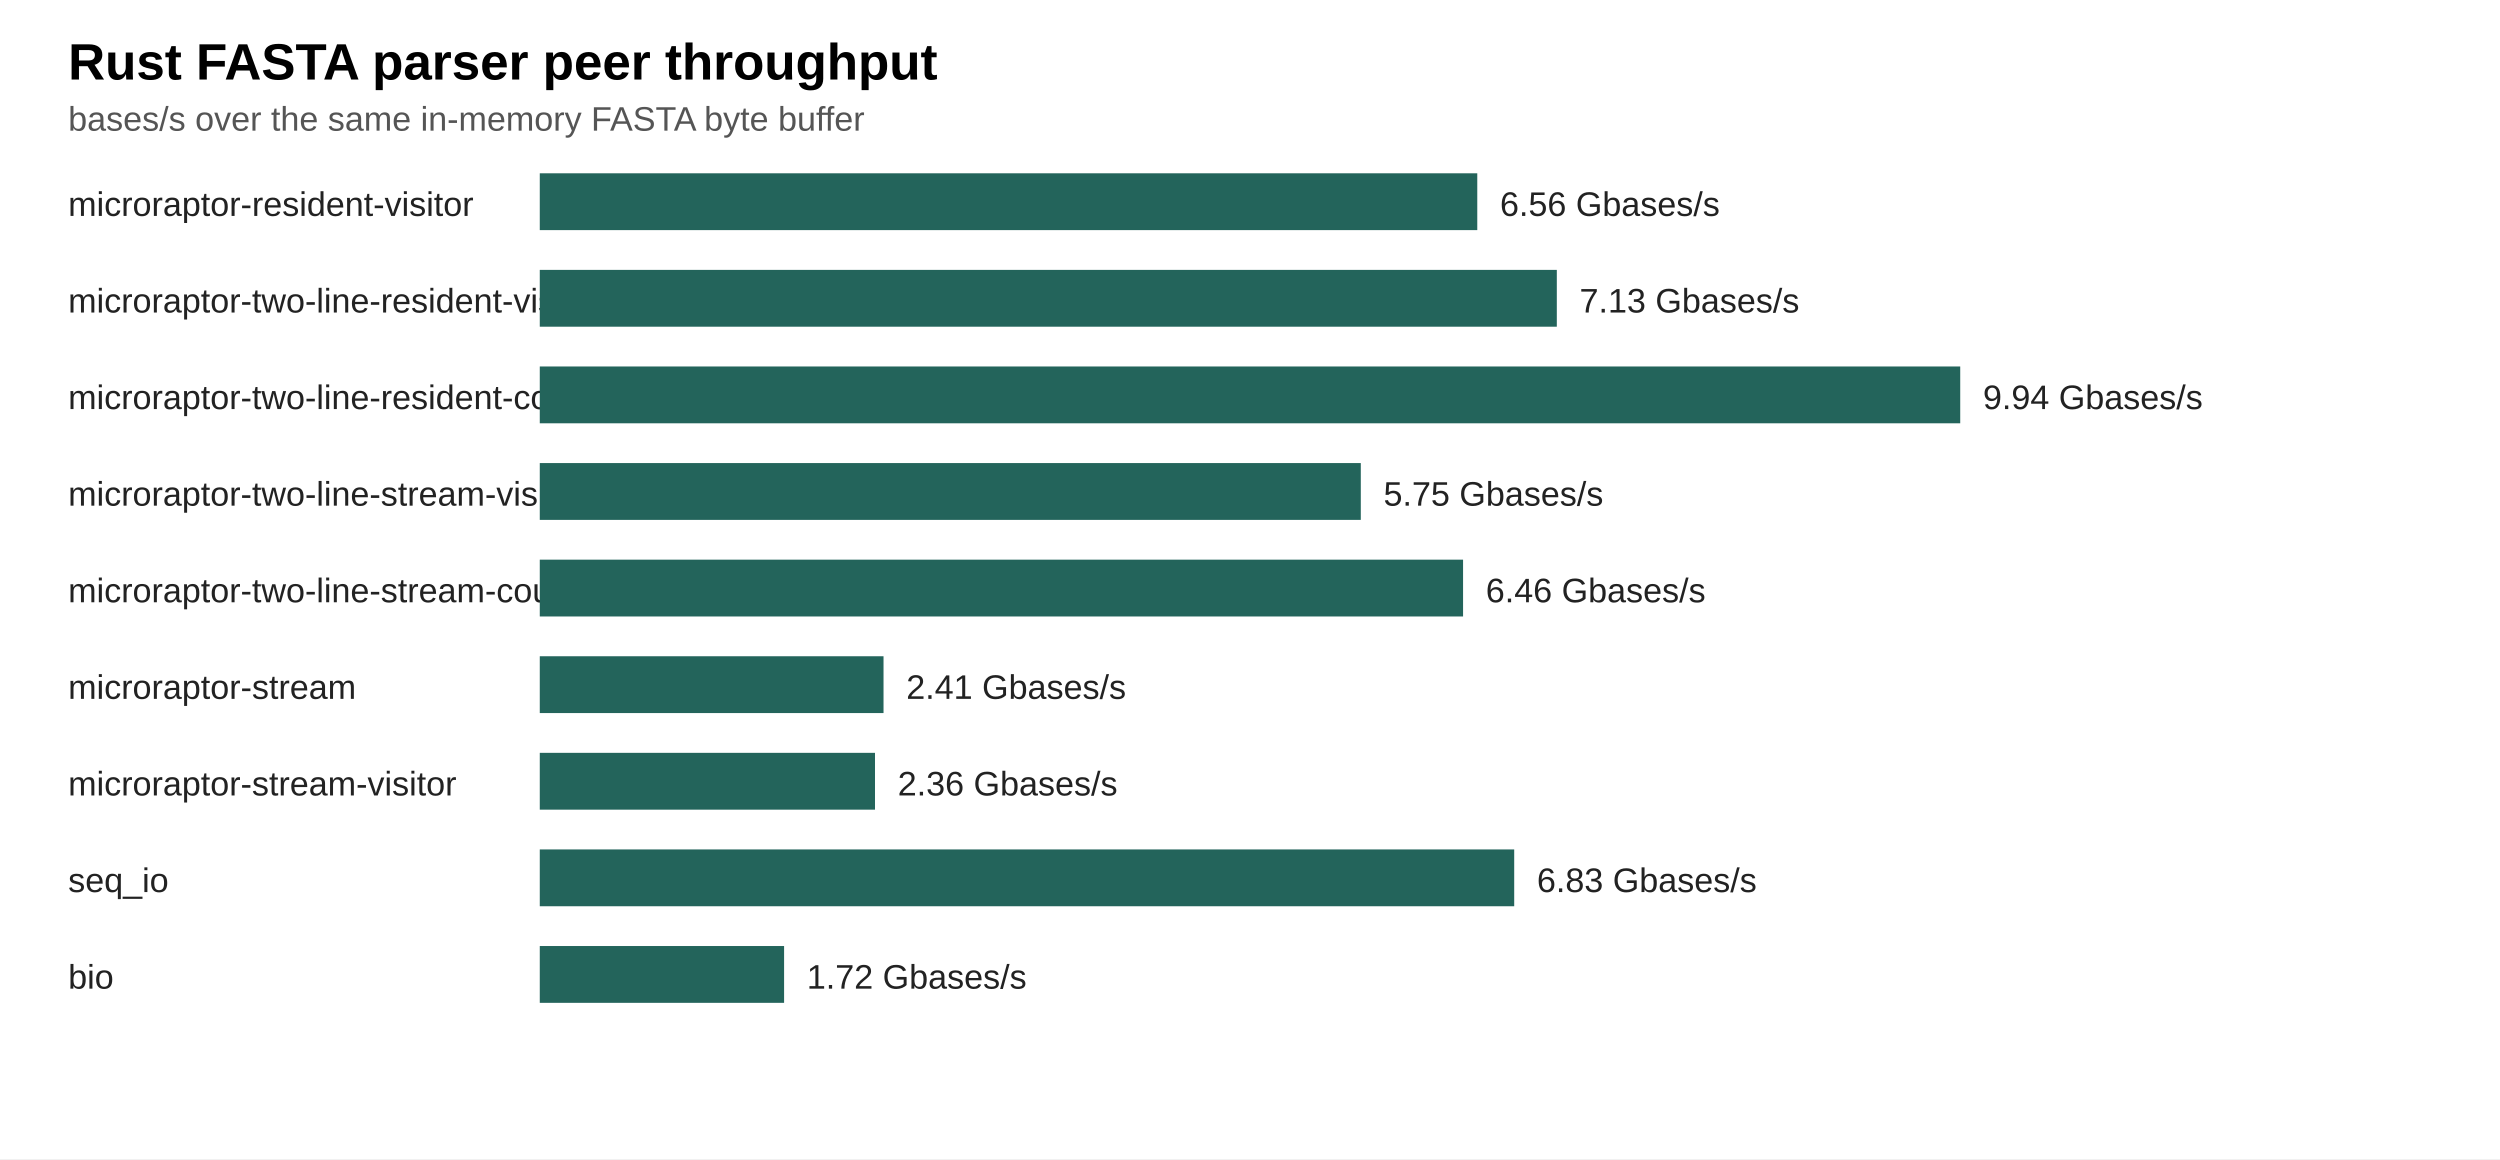
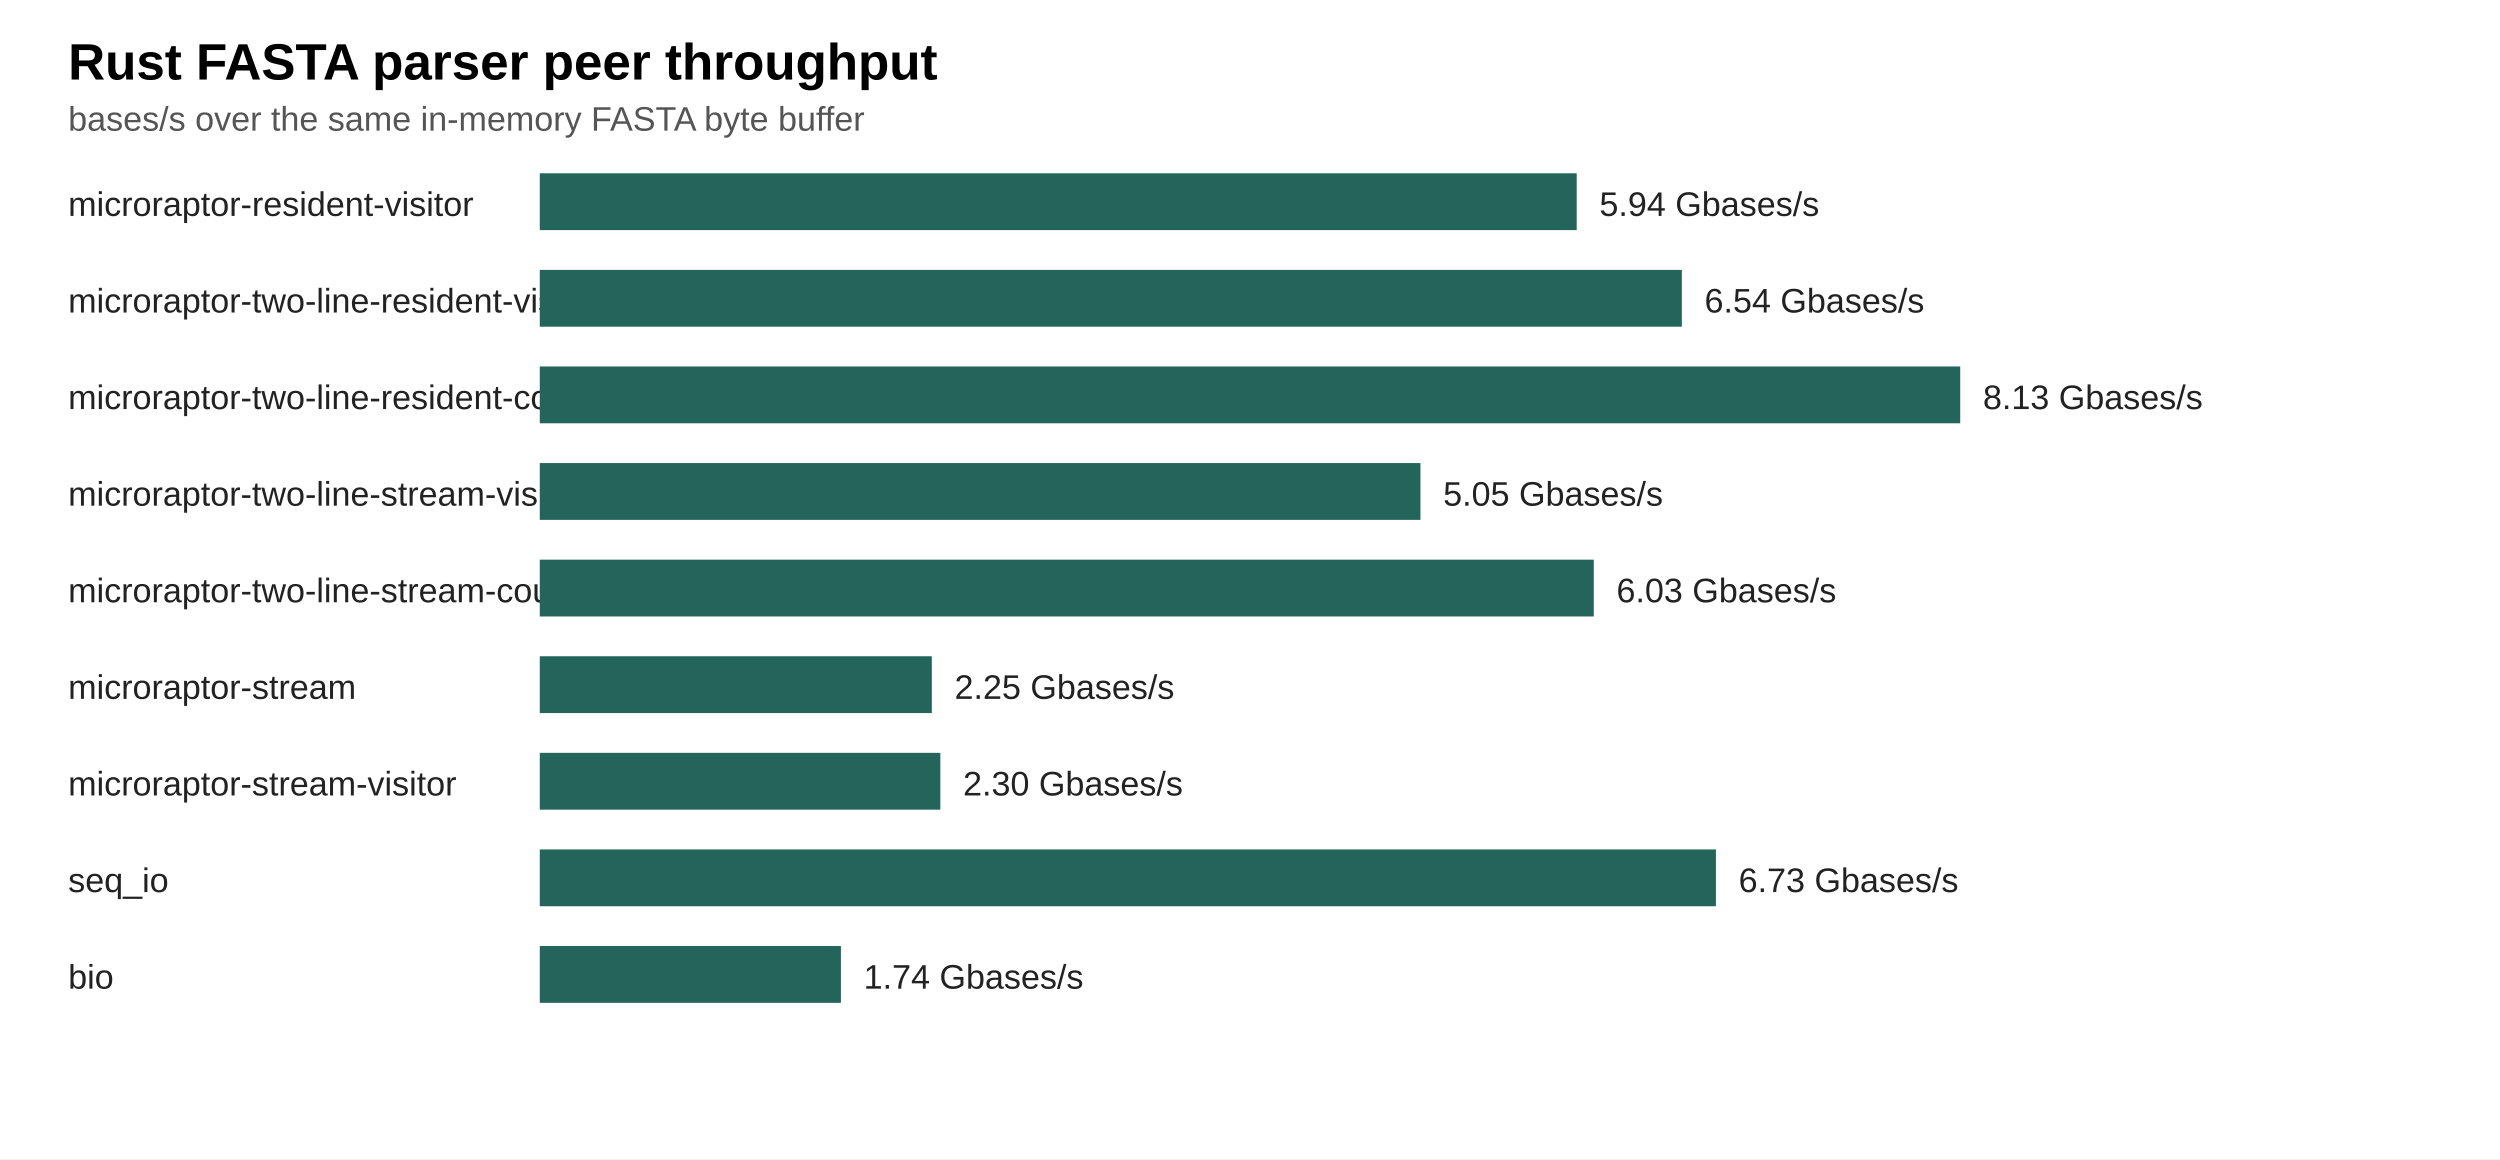
<svg xmlns="http://www.w3.org/2000/svg" width="880" height="408" viewBox="0 0 880 408">
  <rect width="100%" height="100%" fill="white" />
  <text x="24" y="28" font-family="Arial, sans-serif" font-size="18" font-weight="700">Rust FASTA parser peer throughput</text>
  <text x="24" y="46" font-family="Arial, sans-serif" font-size="12" fill="#555">bases/s over the same in-memory FASTA byte buffer</text>
  <text x="24" y="76" font-family="Arial, sans-serif" font-size="12" fill="#222">microraptor-resident-visitor</text>
-   <rect x="190" y="61" width="330" height="20" fill="#23645b" />
-   <text x="528" y="76" font-family="Arial, sans-serif" font-size="12" fill="#222">6.56 Gbases/s</text>
+   <rect x="190" y="61" width="365" height="20" fill="#23645b" />
+   <text x="563" y="76" font-family="Arial, sans-serif" font-size="12" fill="#222">5.94 Gbases/s</text>
  <text x="24" y="110" font-family="Arial, sans-serif" font-size="12" fill="#222">microraptor-two-line-resident-visitor</text>
-   <rect x="190" y="95" width="358" height="20" fill="#23645b" />
-   <text x="556" y="110" font-family="Arial, sans-serif" font-size="12" fill="#222">7.13 Gbases/s</text>
+   <rect x="190" y="95" width="402" height="20" fill="#23645b" />
+   <text x="600" y="110" font-family="Arial, sans-serif" font-size="12" fill="#222">6.54 Gbases/s</text>
  <text x="24" y="144" font-family="Arial, sans-serif" font-size="12" fill="#222">microraptor-two-line-resident-counter</text>
  <rect x="190" y="129" width="500" height="20" fill="#23645b" />
-   <text x="698" y="144" font-family="Arial, sans-serif" font-size="12" fill="#222">9.94 Gbases/s</text>
+   <text x="698" y="144" font-family="Arial, sans-serif" font-size="12" fill="#222">8.13 Gbases/s</text>
  <text x="24" y="178" font-family="Arial, sans-serif" font-size="12" fill="#222">microraptor-two-line-stream-visitor</text>
-   <rect x="190" y="163" width="289" height="20" fill="#23645b" />
-   <text x="487" y="178" font-family="Arial, sans-serif" font-size="12" fill="#222">5.75 Gbases/s</text>
+   <rect x="190" y="163" width="310" height="20" fill="#23645b" />
+   <text x="508" y="178" font-family="Arial, sans-serif" font-size="12" fill="#222">5.05 Gbases/s</text>
  <text x="24" y="212" font-family="Arial, sans-serif" font-size="12" fill="#222">microraptor-two-line-stream-counter</text>
-   <rect x="190" y="197" width="325" height="20" fill="#23645b" />
-   <text x="523" y="212" font-family="Arial, sans-serif" font-size="12" fill="#222">6.46 Gbases/s</text>
+   <rect x="190" y="197" width="371" height="20" fill="#23645b" />
+   <text x="569" y="212" font-family="Arial, sans-serif" font-size="12" fill="#222">6.03 Gbases/s</text>
  <text x="24" y="246" font-family="Arial, sans-serif" font-size="12" fill="#222">microraptor-stream</text>
-   <rect x="190" y="231" width="121" height="20" fill="#23645b" />
-   <text x="319" y="246" font-family="Arial, sans-serif" font-size="12" fill="#222">2.41 Gbases/s</text>
+   <rect x="190" y="231" width="138" height="20" fill="#23645b" />
+   <text x="336" y="246" font-family="Arial, sans-serif" font-size="12" fill="#222">2.25 Gbases/s</text>
  <text x="24" y="280" font-family="Arial, sans-serif" font-size="12" fill="#222">microraptor-stream-visitor</text>
-   <rect x="190" y="265" width="118" height="20" fill="#23645b" />
-   <text x="316" y="280" font-family="Arial, sans-serif" font-size="12" fill="#222">2.36 Gbases/s</text>
+   <rect x="190" y="265" width="141" height="20" fill="#23645b" />
+   <text x="339" y="280" font-family="Arial, sans-serif" font-size="12" fill="#222">2.30 Gbases/s</text>
  <text x="24" y="314" font-family="Arial, sans-serif" font-size="12" fill="#222">seq_io</text>
-   <rect x="190" y="299" width="343" height="20" fill="#23645b" />
-   <text x="541" y="314" font-family="Arial, sans-serif" font-size="12" fill="#222">6.83 Gbases/s</text>
+   <rect x="190" y="299" width="414" height="20" fill="#23645b" />
+   <text x="612" y="314" font-family="Arial, sans-serif" font-size="12" fill="#222">6.73 Gbases/s</text>
  <text x="24" y="348" font-family="Arial, sans-serif" font-size="12" fill="#222">bio</text>
-   <rect x="190" y="333" width="86" height="20" fill="#23645b" />
-   <text x="284" y="348" font-family="Arial, sans-serif" font-size="12" fill="#222">1.72 Gbases/s</text>
+   <rect x="190" y="333" width="106" height="20" fill="#23645b" />
+   <text x="304" y="348" font-family="Arial, sans-serif" font-size="12" fill="#222">1.74 Gbases/s</text>
</svg>
